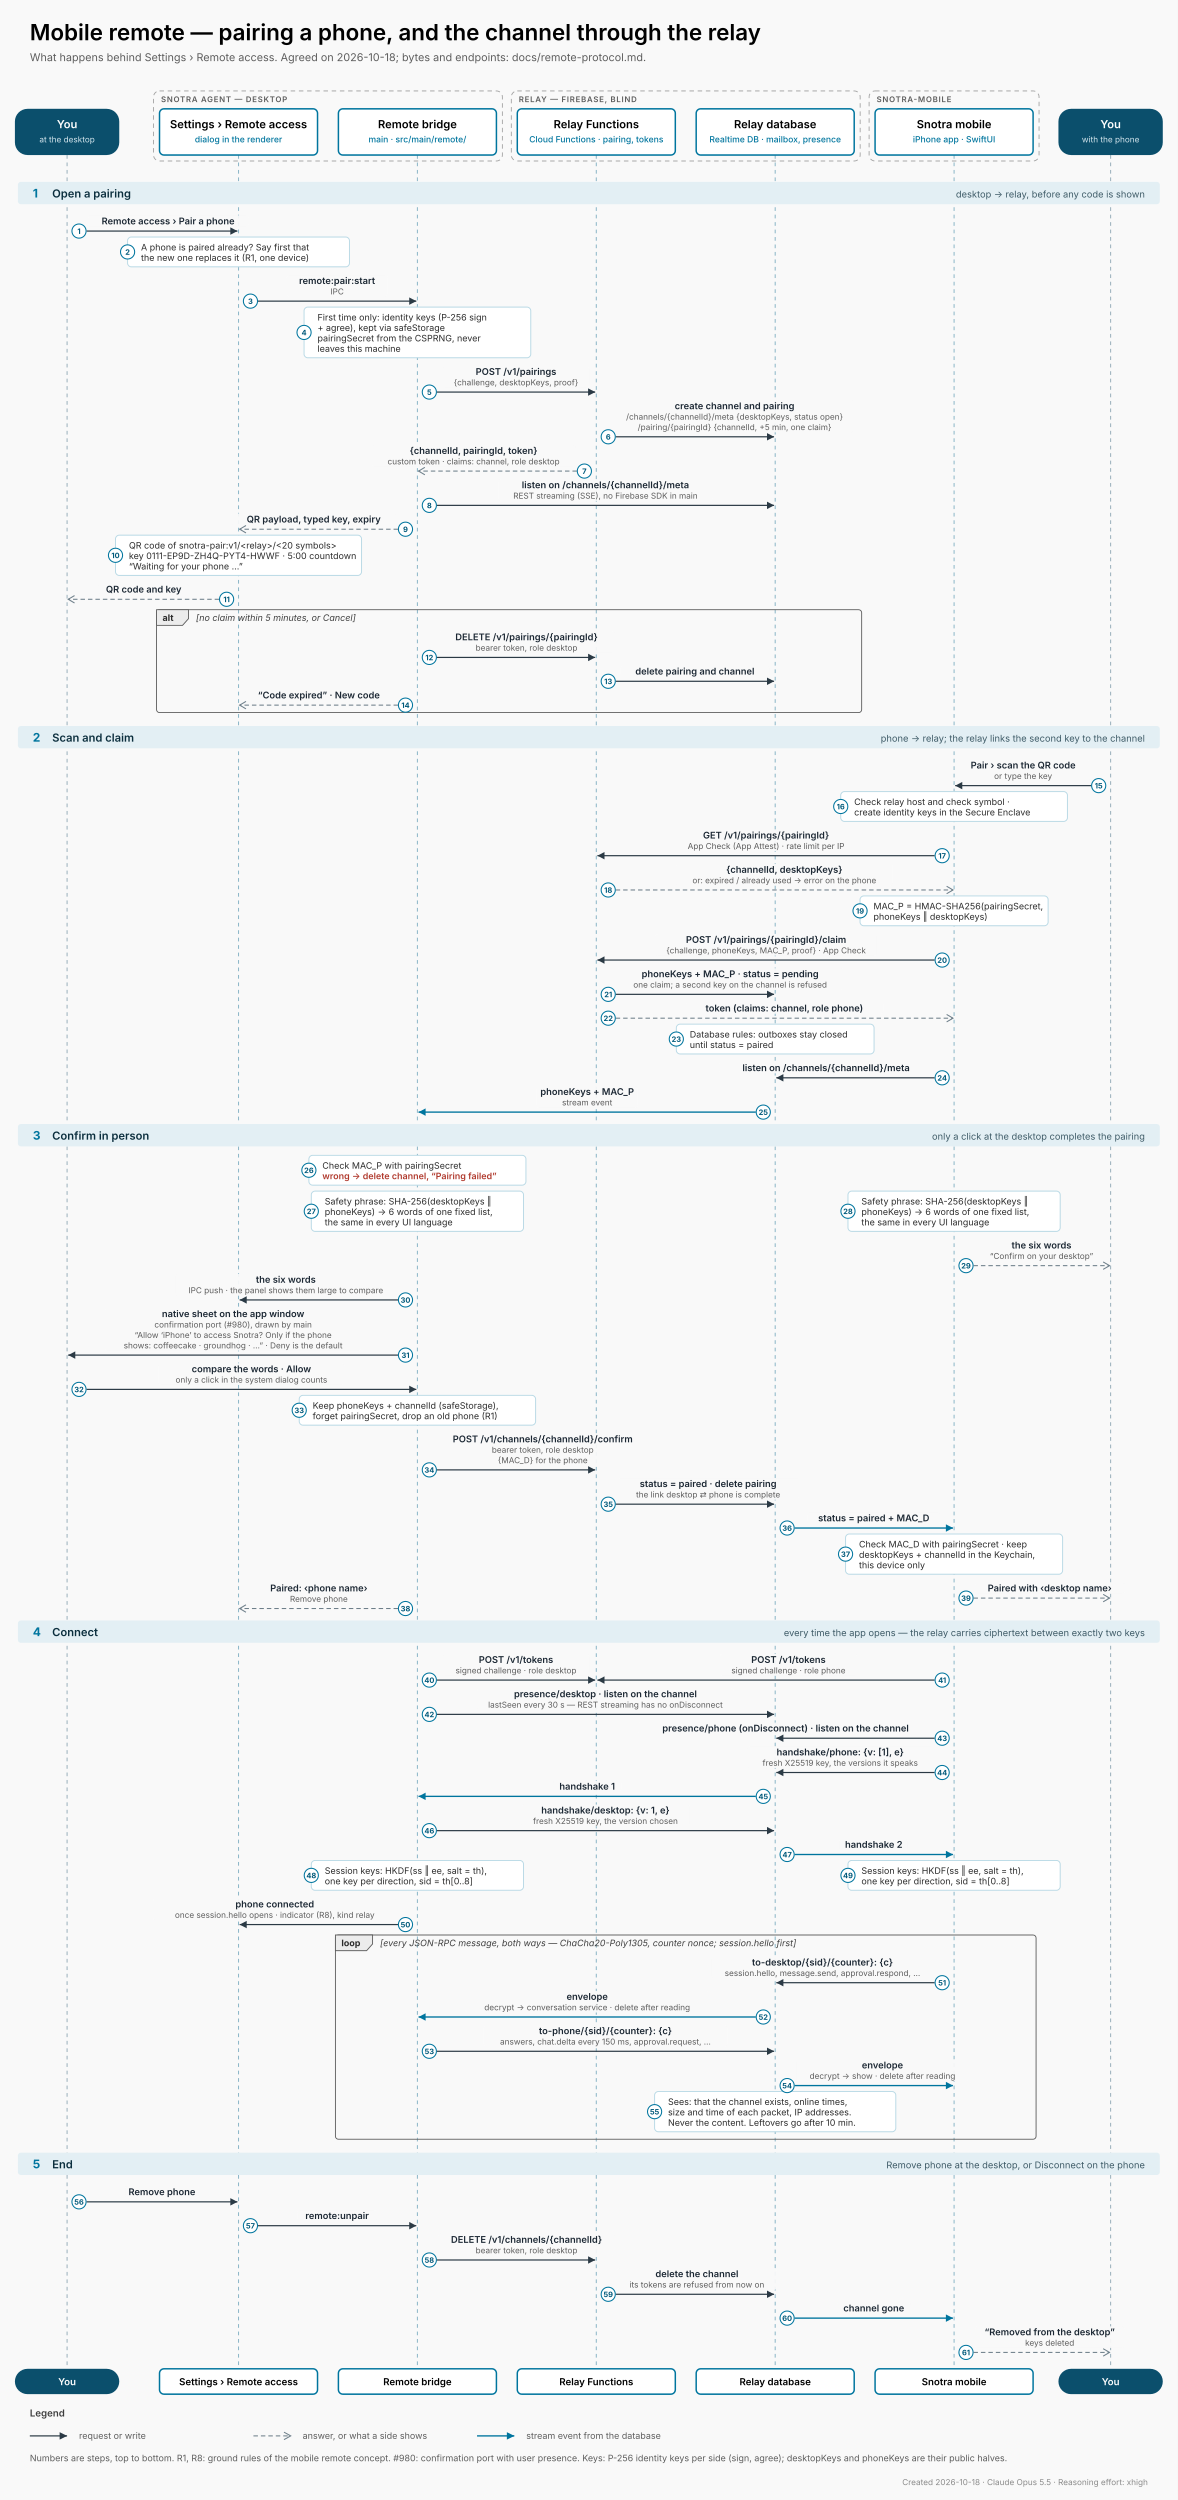
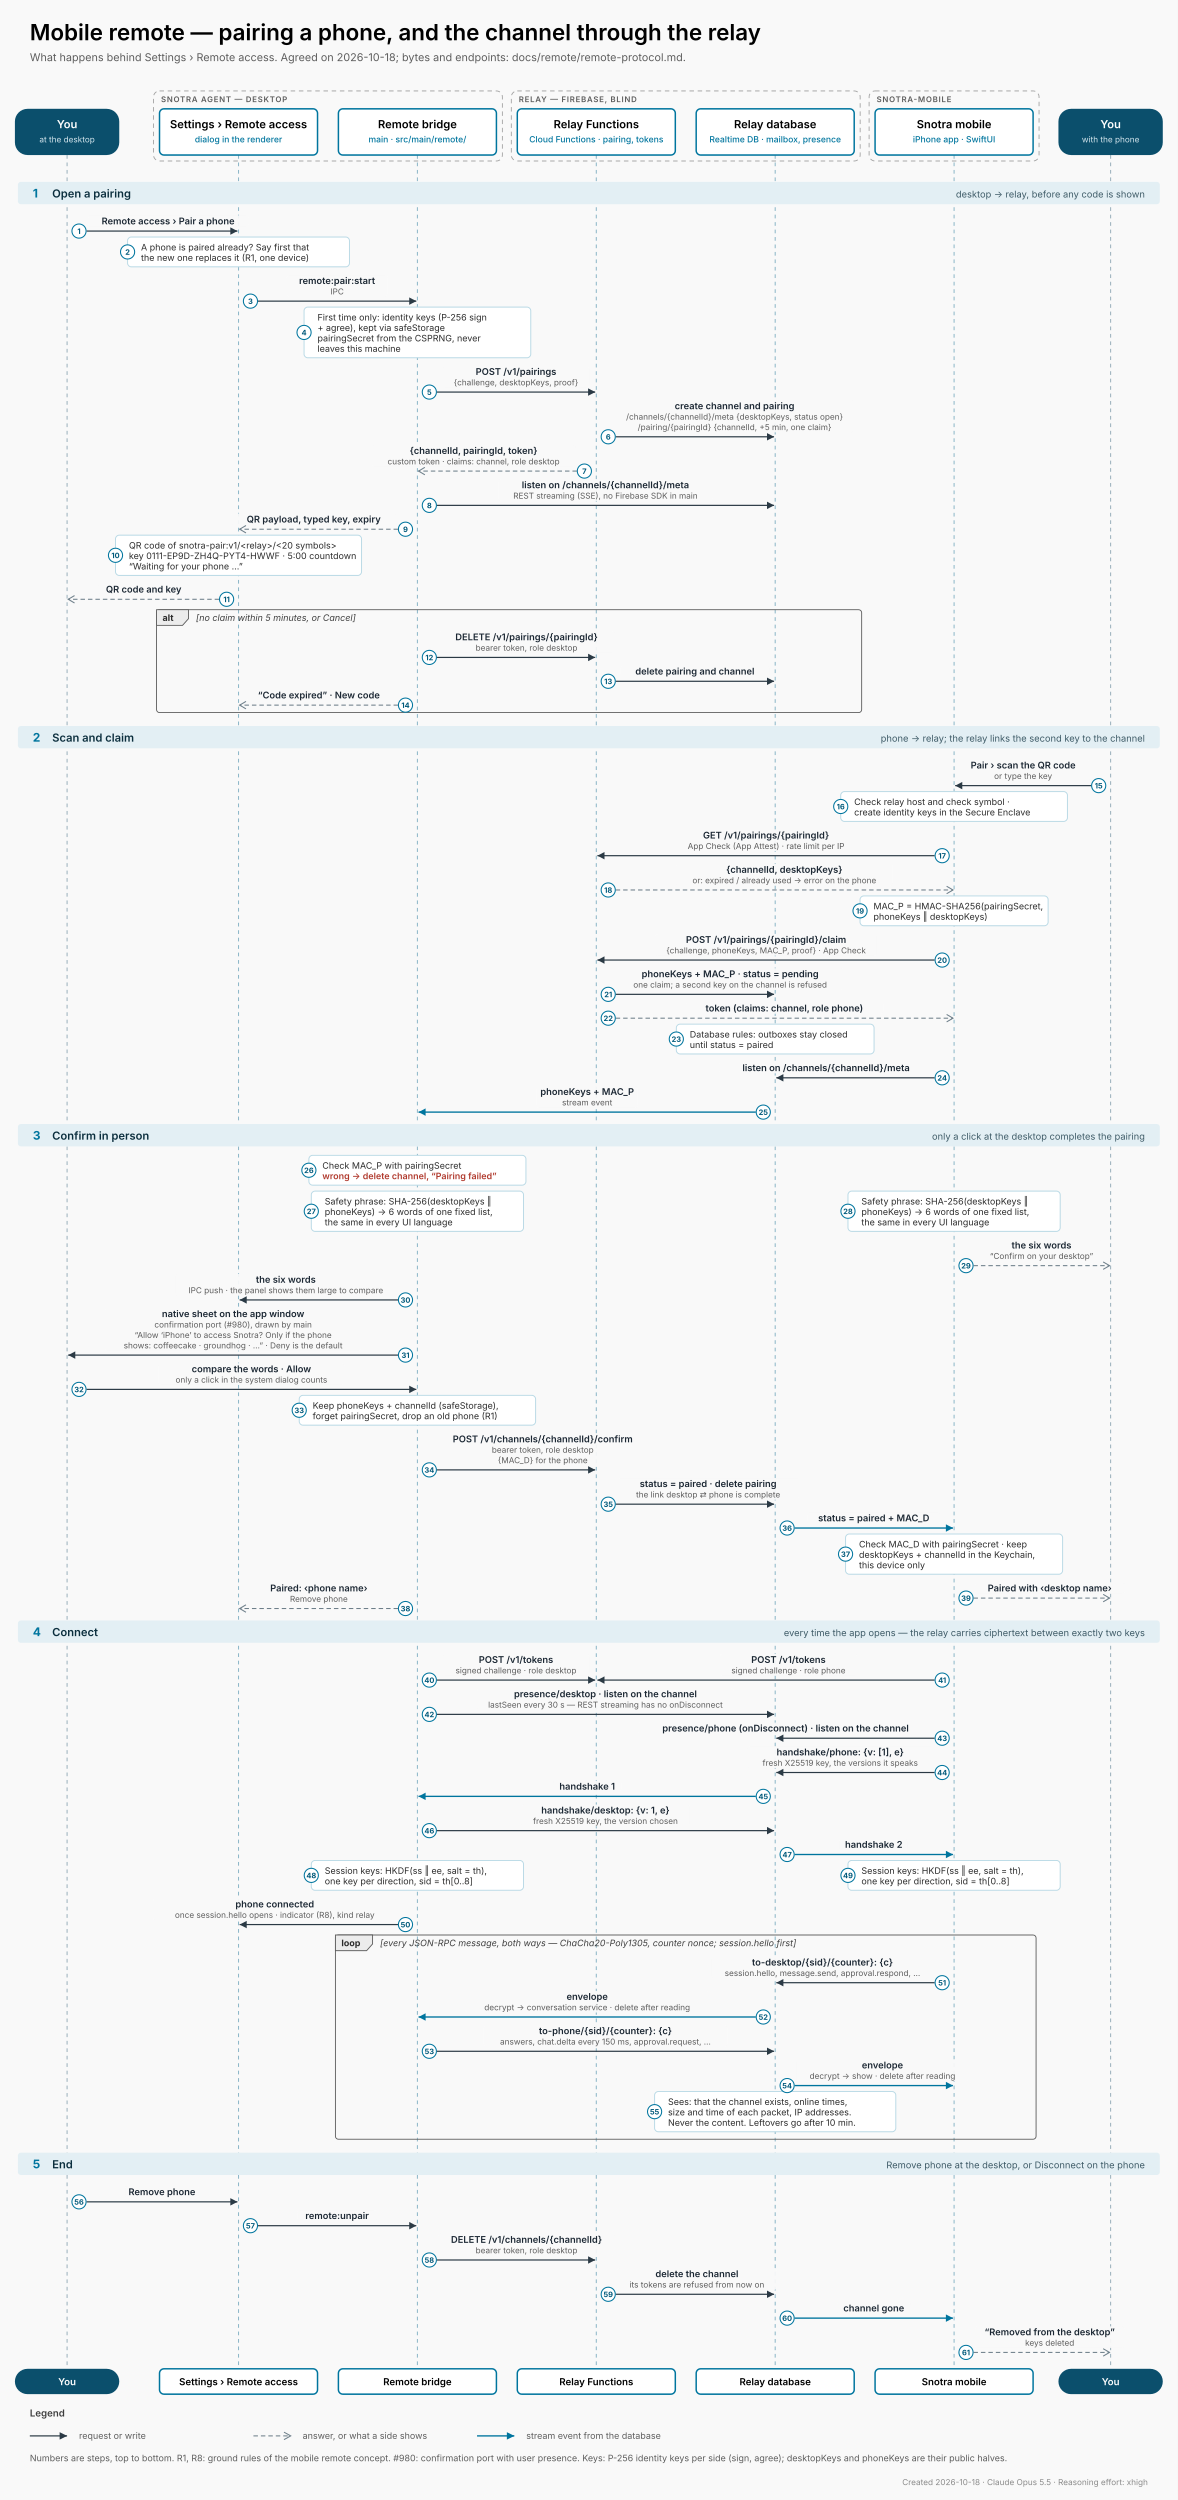
<svg xmlns="http://www.w3.org/2000/svg" viewBox="0 0 1580 3354" width="1580" height="3354" role="img" aria-labelledby="title desc">
  <style>
      text { font-family: Inter, -apple-system, BlinkMacSystemFont, "Segoe UI", sans-serif; }
      .canvas { fill: #F9F9F9; }
      .page-title { fill: #000000; font-size: 30px; font-weight: 600; }
      .page-sub { fill: #5C5C5C; font-size: 14.5px; }
      .group { fill: none; stroke: #A3A3A3; stroke-width: 1.2; stroke-dasharray: 6 5; }
      .group-l { fill: #5C5C5C; font-size: 10.5px; font-weight: 600; letter-spacing: 1px; }
      .hdr { fill: #FFFFFF; stroke: #00759E; stroke-width: 2; }
      .hdr-p { fill: #0B4F6C; }
      .hdr-n { fill: #000000; font-size: 15px; font-weight: 600; text-anchor: middle; }
      .hdr-s { fill: #00759E; font-size: 11.5px; font-weight: 500; text-anchor: middle; }
      .hdr-pn { fill: #FFFFFF; font-size: 15px; font-weight: 600; text-anchor: middle; }
      .hdr-ps { fill: #D5E6EE; font-size: 11px; text-anchor: middle; }
      .hdr-small { font-size: 13px; }
      .life { stroke: #8FB8C9; stroke-width: 1.4; stroke-dasharray: 5 5; }
      .life-p { stroke: #9DB2BD; }
      .phase { fill: #E3EFF4; }
      .phase-n { fill: #00759E; font-size: 16px; font-weight: 700; }
      .phase-t { fill: #0B2E3D; font-size: 15px; font-weight: 600; }
      .phase-s { fill: #3D5A66; font-size: 12.5px; }
      .m-req { stroke: #2B3A45; stroke-width: 1.6; }
      .m-ret { stroke: #6E7F8A; stroke-width: 1.4; stroke-dasharray: 6 4; fill: none; }
      .m-evt { stroke: #00759E; stroke-width: 1.8; }
      .m-prop { stroke: #B26B00; stroke-width: 1.6; stroke-dasharray: 6 4; }
      .m-err { stroke: #C0392B; stroke-width: 1.6; }
      .head-open { stroke-dasharray: none; fill: none; }
      .m-req-head { fill: #2B3A45; }
      .m-evt-head { fill: #00759E; }
      .m-prop-head { fill: #B26B00; }
      .m-err-head { fill: #C0392B; }
      .label-bg { fill: #F9F9F9; opacity: 0.94; }
      .lbl { fill: #1B2733; font-size: 12.5px; font-weight: 600; }
      .lbl-sub { fill: #5C5C5C; font-size: 11px; }
      .lbl-prop { fill: #9A5C00; font-size: 11px; font-weight: 600; }
      .note { fill: #FFFFFF; stroke: #B9D9E5; stroke-width: 1.3; }
      .note-prop { fill: #FFF7EA; stroke: #D08A1E; stroke-dasharray: 5 3; }
      .note-t { fill: #2B2B2B; font-size: 12px; }
      .note-err { fill: #B03A2E; font-size: 12px; font-weight: 600; }
      .note-prop-t { fill: #9A5C00; font-size: 12px; font-weight: 600; }
      .prop-pill { fill: #FFF7EA; stroke: #D08A1E; stroke-width: 1; }
      .prop-tag { fill: #B26B00; font-size: 8.5px; font-weight: 700; letter-spacing: 0.8px; }
      .badge { fill: #FFFFFF; stroke: #00759E; stroke-width: 1.4; }
      .badge-prop { stroke: #D08A1E; }
      .badge-err { stroke: #C0392B; }
      .badge-n { fill: #00597A; font-size: 10px; font-weight: 700; text-anchor: middle; }
      .frame { fill: none; stroke: #5C5C5C; stroke-width: 1.2; }
      .frame-tag { fill: #ECECEC; stroke: #5C5C5C; stroke-width: 1.2; }
      .frame-k { fill: #2B2B2B; font-size: 12px; font-weight: 700; }
      .frame-g { fill: #3D3D3D; font-size: 12px; font-style: italic; }
      .legend-h { fill: #3D3D3D; font-size: 13px; font-weight: 600; }
      .legend-t { fill: #5C5C5C; font-size: 12px; }
      .stamp { fill: #8A8A8A; font-size: 11px; text-anchor: end; }
  </style>
  <rect class="canvas" x="0" y="0" width="1580" height="3354" />
  <text class="page-title" x="40" y="54">Mobile remote — pairing a phone, and the channel through the relay</text>
-   <text class="page-sub" x="40" y="82">What happens behind Settings › Remote access. Agreed on 2026-10-18; bytes and endpoints: docs/remote-protocol.md.</text>
+   <text class="page-sub" x="40" y="82">What happens behind Settings › Remote access. Agreed on 2026-10-18; bytes and endpoints: docs/remote/remote-protocol.md.</text>
  <rect class="group" x="206" y="122" width="468" height="94" rx="8" />
  <text class="group-l" x="216" y="137">SNOTRA AGENT — DESKTOP</text>
  <rect class="group" x="686" y="122" width="468" height="94" rx="8" />
  <text class="group-l" x="696" y="137">RELAY — FIREBASE, BLIND</text>
  <rect class="group" x="1166" y="122" width="228" height="94" rx="8" />
  <text class="group-l" x="1176" y="137">SNOTRA-MOBILE</text>
  <line class="life life-p" x1="90" y1="208" x2="90" y2="3178" />
  <line class="life" x1="320" y1="208" x2="320" y2="3178" />
  <line class="life" x1="560" y1="208" x2="560" y2="3178" />
  <line class="life" x1="800" y1="208" x2="800" y2="3178" />
  <line class="life" x1="1040" y1="208" x2="1040" y2="3178" />
  <line class="life" x1="1280" y1="208" x2="1280" y2="3178" />
  <line class="life life-p" x1="1490" y1="208" x2="1490" y2="3178" />
  <rect class="frame" x="210" y="818" width="946" height="138" rx="4" />
  <path class="frame-tag" d="M210 818 h42.88 v12 l-8 9 h-34.88 z" />
  <rect class="frame" x="450" y="2596" width="940" height="274" rx="4" />
  <path class="frame-tag" d="M450 2596 h49.84 v12 l-8 9 h-41.84 z" />
  <rect class="hdr-p" x="20" y="146" width="140" height="62" rx="17" />
  <text class="hdr-pn" x="90" y="172">You</text>
  <text class="hdr-ps" x="90" y="191">at the desktop</text>
  <rect class="hdr" x="214" y="146" width="212" height="62" rx="6" />
  <text class="hdr-n" x="320" y="172">Settings › Remote access</text>
  <text class="hdr-s" x="320" y="191">dialog in the renderer</text>
  <rect class="hdr" x="454" y="146" width="212" height="62" rx="6" />
  <text class="hdr-n" x="560" y="172">Remote bridge</text>
  <text class="hdr-s" x="560" y="191">main · src/main/remote/</text>
  <rect class="hdr" x="694" y="146" width="212" height="62" rx="6" />
  <text class="hdr-n" x="800" y="172">Relay Functions</text>
  <text class="hdr-s" x="800" y="191">Cloud Functions · pairing, tokens</text>
  <rect class="hdr" x="934" y="146" width="212" height="62" rx="6" />
  <text class="hdr-n" x="1040" y="172">Relay database</text>
  <text class="hdr-s" x="1040" y="191">Realtime DB · mailbox, presence</text>
  <rect class="hdr" x="1174" y="146" width="212" height="62" rx="6" />
  <text class="hdr-n" x="1280" y="172">Snotra mobile</text>
  <text class="hdr-s" x="1280" y="191">iPhone app · SwiftUI</text>
  <rect class="hdr-p" x="1420" y="146" width="140" height="62" rx="17" />
  <text class="hdr-pn" x="1490" y="172">You</text>
  <text class="hdr-ps" x="1490" y="191">with the phone</text>
  <rect class="phase" x="24" y="244" width="1532" height="30" rx="4" />
  <text class="phase-n" x="44" y="265">1</text>
  <text class="phase-t" x="70" y="265">Open a pairing</text>
  <text class="phase-s" x="1536" y="265" text-anchor="end">desktop → relay, before any code is shown</text>
  <line class="m-req" x1="116" y1="310" x2="318.5" y2="310" />
  <polygon class="head m-req-head" points="318.5,310 309,305 309,315" />
  <rect class="label-bg" x="118" y="289" width="215" height="15" rx="3" />
  <text class="lbl" x="225.5" y="301" text-anchor="middle">Remote access › Pair a phone</text>
  <rect class="note" x="171.16" y="318" width="297.68" height="40" rx="5" />
  <text class="note-t" x="189.16" y="336">A phone is paired already? Say first that</text>
  <text class="note-t" x="189.16" y="350">the new one replaces it (R1, one device)</text>
  <line class="m-req" x1="346" y1="404" x2="558.5" y2="404" />
  <polygon class="head m-req-head" points="558.5,404 549,399 549,409" />
  <rect class="label-bg" x="384.625" y="369" width="135.25" height="29" rx="3" />
  <text class="lbl" x="452.25" y="381" text-anchor="middle">remote:pair:start</text>
  <text class="lbl-sub" x="452.25" y="395" text-anchor="middle">IPC</text>
  <rect class="note" x="407.92" y="412" width="304.16" height="68" rx="5" />
  <text class="note-t" x="425.92" y="430">First time only: identity keys (P-256 sign</text>
  <text class="note-t" x="425.92" y="444">+ agree), kept via safeStorage</text>
  <text class="note-t" x="425.92" y="458">pairingSecret from the CSPRNG, never</text>
  <text class="note-t" x="425.92" y="472">leaves this machine</text>
  <line class="m-req" x1="586" y1="526" x2="798.5" y2="526" />
  <polygon class="head m-req-head" points="798.5,526 789,521 789,531" />
  <rect class="label-bg" x="594.18" y="491" width="196.14" height="29" rx="3" />
  <text class="lbl" x="692.25" y="503" text-anchor="middle">POST /v1/pairings</text>
  <text class="lbl-sub" x="692.25" y="517" text-anchor="middle">{challenge, desktopKeys, proof}</text>
  <line class="m-req" x1="826" y1="586" x2="1038.5" y2="586" />
  <polygon class="head m-req-head" points="1038.5,586 1029,581 1029,591" />
  <rect class="label-bg" x="826" y="537" width="318.94" height="43" rx="3" />
  <text class="lbl" x="985.47" y="549" text-anchor="middle">create channel and pairing</text>
  <text class="lbl-sub" x="985.47" y="563" text-anchor="middle">/channels/{channelId}/meta {desktopKeys, status open}</text>
  <text class="lbl-sub" x="985.47" y="577" text-anchor="middle">/pairing/{pairingId} {channelId, +5 min, one claim}</text>
  <line class="m-ret" x1="774" y1="632" x2="561.5" y2="632" />
  <polyline class="m-ret head-open" points="570,627 561.5,632 570,637" />
  <rect class="label-bg" x="498.64" y="597" width="273.36" height="29" rx="3" />
  <text class="lbl" x="635.32" y="609" text-anchor="middle">{channelId, pairingId, token}</text>
  <text class="lbl-sub" x="635.32" y="623" text-anchor="middle">custom token · claims: channel, role desktop</text>
  <line class="m-req" x1="586" y1="678" x2="1038.5" y2="678" />
  <polygon class="head m-req-head" points="1038.5,678 1029,673 1029,683" />
  <rect class="label-bg" x="668.5" y="643" width="287.5" height="29" rx="3" />
  <text class="lbl" x="812.25" y="655" text-anchor="middle">listen on /channels/{channelId}/meta</text>
  <text class="lbl-sub" x="812.25" y="669" text-anchor="middle">REST streaming (SSE), no Firebase SDK in main</text>
  <line class="m-ret" x1="534" y1="710" x2="321.5" y2="710" />
  <polyline class="m-ret head-open" points="330,705 321.5,710 330,715" />
  <rect class="label-bg" x="309.75" y="689" width="222.25" height="15" rx="3" />
  <text class="lbl" x="420.875" y="701" text-anchor="middle">QR payload, typed key, expiry</text>
  <rect class="note" x="154.96" y="718" width="330.08" height="54" rx="5" />
  <text class="note-t" x="172.96" y="736">QR code of snotra-pair:v1/&lt;relay&gt;/&lt;20 symbols&gt;</text>
  <text class="note-t" x="172.96" y="750">key 0111-EP9D-ZH4Q-PYT4-HWWF · 5:00 countdown</text>
  <text class="note-t" x="172.96" y="764">“Waiting for your phone …”</text>
  <line class="m-ret" x1="294" y1="804" x2="91.5" y2="804" />
  <polyline class="m-ret head-open" points="100,799 91.5,804 100,809" />
  <rect class="label-bg" x="132.375" y="783" width="120.75" height="15" rx="3" />
  <text class="lbl" x="192.75" y="795" text-anchor="middle">QR code and key</text>
  <line class="m-req" x1="586" y1="882" x2="798.5" y2="882" />
  <polygon class="head m-req-head" points="798.5,882 789,877 789,887" />
  <rect class="label-bg" x="588" y="847" width="236.75" height="29" rx="3" />
  <text class="lbl" x="706.375" y="859" text-anchor="middle">DELETE /v1/pairings/{pairingId}</text>
  <text class="lbl-sub" x="706.375" y="873" text-anchor="middle">bearer token, role desktop</text>
  <line class="m-req" x1="826" y1="914" x2="1038.5" y2="914" />
  <polygon class="head m-req-head" points="1038.5,914 1029,909 1029,919" />
  <rect class="label-bg" x="832" y="893" width="200.5" height="15" rx="3" />
  <text class="lbl" x="932.25" y="905" text-anchor="middle">delete pairing and channel</text>
  <line class="m-ret" x1="534" y1="946" x2="321.5" y2="946" />
  <polyline class="m-ret head-open" points="330,941 321.5,946 330,951" />
  <rect class="label-bg" x="331.125" y="925" width="193.25" height="15" rx="3" />
  <text class="lbl" x="427.75" y="937" text-anchor="middle">“Code expired” · New code</text>
  <text class="frame-k" x="218" y="833">alt</text>
  <text class="frame-g" x="262.88" y="833">[no claim within 5 minutes, or Cancel]</text>
  <rect class="phase" x="24" y="974" width="1532" height="30" rx="4" />
  <text class="phase-n" x="44" y="995">2</text>
  <text class="phase-t" x="70" y="995">Scan and claim</text>
  <text class="phase-s" x="1536" y="995" text-anchor="end">phone → relay; the relay links the second key to the channel</text>
  <line class="m-req" x1="1464" y1="1054" x2="1281.5" y2="1054" />
  <polygon class="head m-req-head" points="1281.5,1054 1291,1049 1291,1059" />
  <rect class="label-bg" x="1283.25" y="1019" width="178.75" height="29" rx="3" />
  <text class="lbl" x="1372.625" y="1031" text-anchor="middle">Pair › scan the QR code</text>
  <text class="lbl-sub" x="1372.625" y="1045" text-anchor="middle">or type the key</text>
  <rect class="note" x="1127.92" y="1062" width="304.16" height="40" rx="5" />
  <text class="note-t" x="1145.92" y="1080">Check relay host and check symbol ·</text>
  <text class="note-t" x="1145.92" y="1094">create identity keys in the Secure Enclave</text>
  <line class="m-req" x1="1254" y1="1148" x2="801.5" y2="1148" />
  <polygon class="head m-req-head" points="801.5,1148 811,1143 811,1153" />
  <rect class="label-bg" x="897.01" y="1113" width="261.48" height="29" rx="3" />
  <text class="lbl" x="1027.75" y="1125" text-anchor="middle">GET /v1/pairings/{pairingId}</text>
  <text class="lbl-sub" x="1027.75" y="1139" text-anchor="middle">App Check (App Attest) · rate limit per IP</text>
  <line class="m-ret" x1="826" y1="1194" x2="1278.5" y2="1194" />
  <polyline class="m-ret head-open" points="1270,1189 1278.5,1194 1270,1199" />
  <rect class="label-bg" x="906.66" y="1159" width="291.18" height="29" rx="3" />
  <text class="lbl" x="1052.25" y="1171" text-anchor="middle">{channelId, desktopKeys}</text>
  <text class="lbl-sub" x="1052.25" y="1185" text-anchor="middle">or: expired / already used → error on the phone</text>
  <rect class="note" x="1153.84" y="1202" width="252.32" height="40" rx="5" />
  <text class="note-t" x="1171.84" y="1220">MAC_P = HMAC-SHA256(pairingSecret,</text>
  <text class="note-t" x="1171.84" y="1234">  phoneKeys ‖ desktopKeys)</text>
  <line class="m-req" x1="1254" y1="1288" x2="801.5" y2="1288" />
  <polygon class="head m-req-head" points="801.5,1288 811,1283 811,1293" />
  <rect class="label-bg" x="879.19" y="1253" width="297.12" height="29" rx="3" />
  <text class="lbl" x="1027.75" y="1265" text-anchor="middle">POST /v1/pairings/{pairingId}/claim</text>
  <text class="lbl-sub" x="1027.75" y="1279" text-anchor="middle">{challenge, phoneKeys, MAC_P, proof} · App Check</text>
  <line class="m-req" x1="826" y1="1334" x2="1038.5" y2="1334" />
  <polygon class="head m-req-head" points="1038.5,1334 1029,1329 1029,1339" />
  <rect class="label-bg" x="828" y="1299" width="303.06" height="29" rx="3" />
  <text class="lbl" x="979.53" y="1311" text-anchor="middle">phoneKeys + MAC_P · status = pending</text>
  <text class="lbl-sub" x="979.53" y="1325" text-anchor="middle">one claim; a second key on the channel is refused</text>
  <line class="m-ret" x1="826" y1="1366" x2="1278.5" y2="1366" />
  <polyline class="m-ret head-open" points="1270,1361 1278.5,1366 1270,1371" />
  <rect class="label-bg" x="919.375" y="1345" width="265.75" height="15" rx="3" />
  <text class="lbl" x="1052.25" y="1357" text-anchor="middle">token (claims: channel, role phone)</text>
  <rect class="note" x="907.36" y="1374" width="265.28" height="40" rx="5" />
  <text class="note-t" x="925.36" y="1392">Database rules: outboxes stay closed</text>
  <text class="note-t" x="925.36" y="1406">until status = paired</text>
  <line class="m-req" x1="1254" y1="1446" x2="1041.5" y2="1446" />
  <polygon class="head m-req-head" points="1041.5,1446 1051,1441 1051,1451" />
  <rect class="label-bg" x="964.5" y="1425" width="287.5" height="15" rx="3" />
  <text class="lbl" x="1108.25" y="1437" text-anchor="middle">listen on /channels/{channelId}/meta</text>
  <line class="m-evt" x1="1014" y1="1492" x2="561.5" y2="1492" />
  <polygon class="head m-evt-head" points="561.5,1492 571,1487 571,1497" />
  <rect class="label-bg" x="720.125" y="1457" width="135.25" height="29" rx="3" />
  <text class="lbl" x="787.75" y="1469" text-anchor="middle">phoneKeys + MAC_P</text>
  <text class="lbl-sub" x="787.75" y="1483" text-anchor="middle">stream event</text>
  <rect class="phase" x="24" y="1508" width="1532" height="30" rx="4" />
  <text class="phase-n" x="44" y="1529">3</text>
  <text class="phase-t" x="70" y="1529">Confirm in person</text>
  <text class="phase-s" x="1536" y="1529" text-anchor="end">only a click at the desktop completes the pairing</text>
  <rect class="note" x="414.4" y="1550" width="291.2" height="40" rx="5" />
  <text class="note-t" x="432.4" y="1568">Check MAC_P with pairingSecret</text>
  <text class="note-err" x="432.4" y="1582">wrong → delete channel, “Pairing failed”</text>
  <rect class="note" x="417.64" y="1598" width="284.72" height="54" rx="5" />
  <text class="note-t" x="435.64" y="1616">Safety phrase: SHA-256(desktopKeys ‖</text>
  <text class="note-t" x="435.64" y="1630">phoneKeys) → 6 words of one fixed list,</text>
  <text class="note-t" x="435.64" y="1644">the same in every UI language</text>
  <rect class="note" x="1137.64" y="1598" width="284.72" height="54" rx="5" />
  <text class="note-t" x="1155.64" y="1616">Safety phrase: SHA-256(desktopKeys ‖</text>
  <text class="note-t" x="1155.64" y="1630">phoneKeys) → 6 words of one fixed list,</text>
  <text class="note-t" x="1155.64" y="1644">the same in every UI language</text>
  <line class="m-ret" x1="1306" y1="1698" x2="1488.5" y2="1698" />
  <polyline class="m-ret head-open" points="1480,1693 1488.5,1698 1480,1703" />
  <rect class="label-bg" x="1317" y="1663" width="160.5" height="29" rx="3" />
  <text class="lbl" x="1397.25" y="1675" text-anchor="middle">the six words</text>
  <text class="lbl-sub" x="1397.25" y="1689" text-anchor="middle">“Confirm on your desktop”</text>
  <line class="m-req" x1="534" y1="1744" x2="321.5" y2="1744" />
  <polygon class="head m-req-head" points="321.5,1744 331,1739 331,1749" />
  <rect class="label-bg" x="234.88" y="1709" width="297.12" height="29" rx="3" />
  <text class="lbl" x="383.44" y="1721" text-anchor="middle">the six words</text>
  <text class="lbl-sub" x="383.44" y="1735" text-anchor="middle">IPC push · the panel shows them large to compare</text>
  <line class="m-req" x1="534" y1="1818" x2="91.5" y2="1818" />
  <polygon class="head m-req-head" points="91.5,1818 101,1813 101,1823" />
  <rect class="label-bg" x="140.43" y="1755" width="344.64" height="57" rx="3" />
  <text class="lbl" x="312.75" y="1767" text-anchor="middle">native sheet on the app window</text>
  <text class="lbl-sub" x="312.75" y="1781" text-anchor="middle">confirmation port (#980), drawn by main</text>
  <text class="lbl-sub" x="312.75" y="1795" text-anchor="middle">“Allow ‘iPhone’ to access Snotra? Only if the phone</text>
  <text class="lbl-sub" x="312.75" y="1809" text-anchor="middle">shows: coffeecake · groundhog · …” · Deny is the default</text>
  <line class="m-req" x1="116" y1="1864" x2="558.5" y2="1864" />
  <polygon class="head m-req-head" points="558.5,1864 549,1859 549,1869" />
  <rect class="label-bg" x="212.45" y="1829" width="249.6" height="29" rx="3" />
  <text class="lbl" x="337.25" y="1841" text-anchor="middle">compare the words · Allow</text>
  <text class="lbl-sub" x="337.25" y="1855" text-anchor="middle">only a click in the system dialog counts</text>
  <rect class="note" x="401.44" y="1872" width="317.12" height="40" rx="5" />
  <text class="note-t" x="419.44" y="1890">Keep phoneKeys + channelId (safeStorage),</text>
  <text class="note-t" x="419.44" y="1904">forget pairingSecret, drop an old phone (R1)</text>
  <line class="m-req" x1="586" y1="1972" x2="798.5" y2="1972" />
  <polygon class="head m-req-head" points="798.5,1972 789,1967 789,1977" />
  <rect class="label-bg" x="588" y="1923" width="280.25" height="43" rx="3" />
  <text class="lbl" x="728.125" y="1935" text-anchor="middle">POST /v1/channels/{channelId}/confirm</text>
  <text class="lbl-sub" x="728.125" y="1949" text-anchor="middle">bearer token, role desktop</text>
  <text class="lbl-sub" x="728.125" y="1963" text-anchor="middle">{MAC_D} for the phone</text>
  <line class="m-req" x1="826" y1="2018" x2="1038.5" y2="2018" />
  <polygon class="head m-req-head" points="1038.5,2018 1029,2013 1029,2023" />
  <rect class="label-bg" x="828" y="1983" width="244" height="29" rx="3" />
  <text class="lbl" x="950" y="1995" text-anchor="middle">status = paired · delete pairing</text>
  <text class="lbl-sub" x="950" y="2009" text-anchor="middle">the link desktop ⇄ phone is complete</text>
  <line class="m-evt" x1="1066" y1="2050" x2="1278.5" y2="2050" />
  <polygon class="head m-evt-head" points="1278.5,2050 1269,2045 1269,2055" />
  <rect class="label-bg" x="1082.875" y="2029" width="178.75" height="15" rx="3" />
  <text class="lbl" x="1172.25" y="2041" text-anchor="middle">status = paired + MAC_D</text>
  <rect class="note" x="1134.4" y="2058" width="291.2" height="54" rx="5" />
  <text class="note-t" x="1152.4" y="2076">Check MAC_D with pairingSecret · keep</text>
  <text class="note-t" x="1152.4" y="2090">desktopKeys + channelId in the Keychain,</text>
  <text class="note-t" x="1152.4" y="2104">this device only</text>
  <line class="m-ret" x1="534" y1="2158" x2="321.5" y2="2158" />
  <polyline class="m-ret head-open" points="330,2153 321.5,2158 330,2163" />
  <rect class="label-bg" x="349.25" y="2123" width="157" height="29" rx="3" />
  <text class="lbl" x="427.75" y="2135" text-anchor="middle">Paired: ‹phone name›</text>
  <text class="lbl-sub" x="427.75" y="2149" text-anchor="middle">Remove phone</text>
  <line class="m-ret" x1="1306" y1="2144" x2="1488.5" y2="2144" />
  <polyline class="m-ret head-open" points="1480,2139 1488.5,2144 1480,2149" />
  <rect class="label-bg" x="1308" y="2123" width="200.5" height="15" rx="3" />
  <text class="lbl" x="1408.25" y="2135" text-anchor="middle">Paired with ‹desktop name›</text>
  <rect class="phase" x="24" y="2174" width="1532" height="30" rx="4" />
  <text class="phase-n" x="44" y="2195">4</text>
  <text class="phase-t" x="70" y="2195">Connect</text>
  <text class="phase-s" x="1536" y="2195" text-anchor="end">every time the app opens — the relay carries ciphertext between exactly two keys</text>
  <line class="m-req" x1="586" y1="2254" x2="798.5" y2="2254" />
  <polygon class="head m-req-head" points="798.5,2254 789,2249 789,2259" />
  <rect class="label-bg" x="594.18" y="2219" width="196.14" height="29" rx="3" />
  <text class="lbl" x="692.25" y="2231" text-anchor="middle">POST /v1/tokens</text>
  <text class="lbl-sub" x="692.25" y="2245" text-anchor="middle">signed challenge · role desktop</text>
  <line class="m-req" x1="1254" y1="2254" x2="801.5" y2="2254" />
  <polygon class="head m-req-head" points="801.5,2254 811,2249 811,2259" />
  <rect class="label-bg" x="965.62" y="2219" width="184.26" height="29" rx="3" />
  <text class="lbl" x="1057.75" y="2231" text-anchor="middle">POST /v1/tokens</text>
  <text class="lbl-sub" x="1057.75" y="2245" text-anchor="middle">signed challenge · role phone</text>
  <line class="m-req" x1="586" y1="2300" x2="1038.5" y2="2300" />
  <polygon class="head m-req-head" points="1038.5,2300 1029,2295 1029,2305" />
  <rect class="label-bg" x="639.93" y="2265" width="344.64" height="29" rx="3" />
  <text class="lbl" x="812.25" y="2277" text-anchor="middle">presence/desktop · listen on the channel</text>
  <text class="lbl-sub" x="812.25" y="2291" text-anchor="middle">lastSeen every 30 s — REST streaming has no onDisconnect</text>
  <line class="m-req" x1="1254" y1="2332" x2="1041.5" y2="2332" />
  <polygon class="head m-req-head" points="1041.5,2332 1051,2327 1051,2337" />
  <rect class="label-bg" x="855.75" y="2311" width="396.25" height="15" rx="3" />
  <text class="lbl" x="1053.875" y="2323" text-anchor="middle">presence/phone (onDisconnect) · listen on the channel</text>
  <line class="m-req" x1="1254" y1="2378" x2="1041.5" y2="2378" />
  <polygon class="head m-req-head" points="1041.5,2378 1051,2373 1051,2383" />
  <rect class="label-bg" x="1002.4" y="2343" width="249.6" height="29" rx="3" />
  <text class="lbl" x="1127.2" y="2355" text-anchor="middle">handshake/phone: {v: [1], e}</text>
  <text class="lbl-sub" x="1127.2" y="2369" text-anchor="middle">fresh X25519 key, the versions it speaks</text>
  <line class="m-evt" x1="1014" y1="2410" x2="561.5" y2="2410" />
  <polygon class="head m-evt-head" points="561.5,2410 571,2405 571,2415" />
  <rect class="label-bg" x="741.875" y="2389" width="91.75" height="15" rx="3" />
  <text class="lbl" x="787.75" y="2401" text-anchor="middle">handshake 1</text>
  <line class="m-req" x1="586" y1="2456" x2="1038.5" y2="2456" />
  <polygon class="head m-req-head" points="1038.5,2456 1029,2451 1029,2461" />
  <rect class="label-bg" x="699.33" y="2421" width="225.84" height="29" rx="3" />
  <text class="lbl" x="812.25" y="2433" text-anchor="middle">handshake/desktop: {v: 1, e}</text>
  <text class="lbl-sub" x="812.25" y="2447" text-anchor="middle">fresh X25519 key, the version chosen</text>
  <line class="m-evt" x1="1066" y1="2488" x2="1278.5" y2="2488" />
  <polygon class="head m-evt-head" points="1278.5,2488 1269,2483 1269,2493" />
  <rect class="label-bg" x="1126.375" y="2467" width="91.75" height="15" rx="3" />
  <text class="lbl" x="1172.25" y="2479" text-anchor="middle">handshake 2</text>
  <rect class="note" x="417.64" y="2496" width="284.72" height="40" rx="5" />
  <text class="note-t" x="435.64" y="2514">Session keys: HKDF(ss ‖ ee, salt = th),</text>
  <text class="note-t" x="435.64" y="2528">one key per direction, sid = th[0..8]</text>
  <rect class="note" x="1137.64" y="2496" width="284.72" height="40" rx="5" />
  <text class="note-t" x="1155.64" y="2514">Session keys: HKDF(ss ‖ ee, salt = th),</text>
  <text class="note-t" x="1155.64" y="2528">one key per direction, sid = th[0..8]</text>
  <line class="m-req" x1="534" y1="2582" x2="321.5" y2="2582" />
  <polygon class="head m-req-head" points="321.5,2582 331,2577 331,2587" />
  <rect class="label-bg" x="205.18" y="2547" width="326.82" height="29" rx="3" />
  <text class="lbl" x="368.59" y="2559" text-anchor="middle">phone connected</text>
  <text class="lbl-sub" x="368.59" y="2573" text-anchor="middle">once session.hello opens · indicator (R8), kind relay</text>
  <line class="m-req" x1="1254" y1="2660" x2="1041.5" y2="2660" />
  <polygon class="head m-req-head" points="1041.5,2660 1051,2655 1051,2665" />
  <rect class="label-bg" x="954.88" y="2625" width="297.12" height="29" rx="3" />
  <text class="lbl" x="1103.44" y="2637" text-anchor="middle">to-desktop/{sid}/{counter}: {c}</text>
  <text class="lbl-sub" x="1103.44" y="2651" text-anchor="middle">session.hello, message.send, approval.respond, …</text>
  <line class="m-evt" x1="1014" y1="2706" x2="561.5" y2="2706" />
  <polygon class="head m-evt-head" points="561.5,2706 571,2701 571,2711" />
  <rect class="label-bg" x="624.34" y="2671" width="326.82" height="29" rx="3" />
  <text class="lbl" x="787.75" y="2683" text-anchor="middle">envelope</text>
  <text class="lbl-sub" x="787.75" y="2697" text-anchor="middle">decrypt → conversation service · delete after reading</text>
  <line class="m-req" x1="586" y1="2752" x2="1038.5" y2="2752" />
  <polygon class="head m-req-head" points="1038.5,2752 1029,2747 1029,2757" />
  <rect class="label-bg" x="648.84" y="2717" width="326.82" height="29" rx="3" />
  <text class="lbl" x="812.25" y="2729" text-anchor="middle">to-phone/{sid}/{counter}: {c}</text>
  <text class="lbl-sub" x="812.25" y="2743" text-anchor="middle">answers, chat.delta every 150 ms, approval.request, …</text>
  <line class="m-evt" x1="1066" y1="2798" x2="1278.5" y2="2798" />
  <polygon class="head m-evt-head" points="1278.5,2798 1269,2793 1269,2803" />
  <rect class="label-bg" x="1068" y="2763" width="231.78" height="29" rx="3" />
  <text class="lbl" x="1183.89" y="2775" text-anchor="middle">envelope</text>
  <text class="lbl-sub" x="1183.89" y="2789" text-anchor="middle">decrypt → show · delete after reading</text>
  <rect class="note" x="878.2" y="2806" width="323.6" height="54" rx="5" />
  <text class="note-t" x="896.2" y="2824">Sees: that the channel exists, online times,</text>
  <text class="note-t" x="896.2" y="2838">size and time of each packet, IP addresses.</text>
  <text class="note-t" x="896.2" y="2852">Never the content. Leftovers go after 10 min.</text>
  <text class="frame-k" x="458" y="2611">loop</text>
  <text class="frame-g" x="509.84" y="2611">[every JSON-RPC message, both ways — ChaCha20-Poly1305, counter nonce; session.hello first]</text>
  <rect class="phase" x="24" y="2888" width="1532" height="30" rx="4" />
  <text class="phase-n" x="44" y="2909">5</text>
  <text class="phase-t" x="70" y="2909">End</text>
  <text class="phase-s" x="1536" y="2909" text-anchor="end">Remove phone at the desktop, or Disconnect on the phone</text>
  <line class="m-req" x1="116" y1="2954" x2="318.5" y2="2954" />
  <polygon class="head m-req-head" points="318.5,2954 309,2949 309,2959" />
  <rect class="label-bg" x="167.75" y="2933" width="99" height="15" rx="3" />
  <text class="lbl" x="217.25" y="2945" text-anchor="middle">Remove phone</text>
  <line class="m-req" x1="346" y1="2986" x2="558.5" y2="2986" />
  <polygon class="head m-req-head" points="558.5,2986 549,2981 549,2991" />
  <rect class="label-bg" x="399.125" y="2965" width="106.25" height="15" rx="3" />
  <text class="lbl" x="452.25" y="2977" text-anchor="middle">remote:unpair</text>
  <line class="m-req" x1="586" y1="3032" x2="798.5" y2="3032" />
  <polygon class="head m-req-head" points="798.5,3032 789,3027 789,3037" />
  <rect class="label-bg" x="588" y="2997" width="236.75" height="29" rx="3" />
  <text class="lbl" x="706.375" y="3009" text-anchor="middle">DELETE /v1/channels/{channelId}</text>
  <text class="lbl-sub" x="706.375" y="3023" text-anchor="middle">bearer token, role desktop</text>
  <line class="m-req" x1="826" y1="3078" x2="1038.5" y2="3078" />
  <polygon class="head m-req-head" points="1038.5,3078 1029,3073 1029,3083" />
  <rect class="label-bg" x="828" y="3043" width="213.96" height="29" rx="3" />
  <text class="lbl" x="934.98" y="3055" text-anchor="middle">delete the channel</text>
  <text class="lbl-sub" x="934.98" y="3069" text-anchor="middle">its tokens are refused from now on</text>
  <line class="m-evt" x1="1066" y1="3110" x2="1278.5" y2="3110" />
  <polygon class="head m-evt-head" points="1278.5,3110 1269,3105 1269,3115" />
  <rect class="label-bg" x="1122.75" y="3089" width="99" height="15" rx="3" />
  <text class="lbl" x="1172.25" y="3101" text-anchor="middle">channel gone</text>
  <line class="m-ret" x1="1306" y1="3156" x2="1488.5" y2="3156" />
  <polyline class="m-ret head-open" points="1480,3151 1488.5,3156 1480,3161" />
  <rect class="label-bg" x="1308" y="3121" width="200.5" height="29" rx="3" />
  <text class="lbl" x="1408.25" y="3133" text-anchor="middle">“Removed from the desktop”</text>
  <text class="lbl-sub" x="1408.25" y="3147" text-anchor="middle">keys deleted</text>
  <circle class="badge " cx="106" cy="310" r="9.5" />
  <text class="badge-n" x="106" y="313.8">1</text>
  <circle class="badge " cx="171.16" cy="338" r="9.5" />
  <text class="badge-n" x="171.16" y="341.8">2</text>
  <circle class="badge " cx="336" cy="404" r="9.5" />
  <text class="badge-n" x="336" y="407.8">3</text>
  <circle class="badge " cx="407.92" cy="446" r="9.5" />
  <text class="badge-n" x="407.92" y="449.8">4</text>
  <circle class="badge " cx="576" cy="526" r="9.5" />
  <text class="badge-n" x="576" y="529.8">5</text>
  <circle class="badge " cx="816" cy="586" r="9.5" />
  <text class="badge-n" x="816" y="589.8">6</text>
  <circle class="badge " cx="784" cy="632" r="9.5" />
  <text class="badge-n" x="784" y="635.8">7</text>
  <circle class="badge " cx="576" cy="678" r="9.5" />
  <text class="badge-n" x="576" y="681.8">8</text>
  <circle class="badge " cx="544" cy="710" r="9.5" />
  <text class="badge-n" x="544" y="713.8">9</text>
  <circle class="badge " cx="154.96" cy="745" r="9.5" />
  <text class="badge-n" x="154.96" y="748.8">10</text>
  <circle class="badge " cx="304" cy="804" r="9.5" />
  <text class="badge-n" x="304" y="807.8">11</text>
  <circle class="badge " cx="576" cy="882" r="9.5" />
  <text class="badge-n" x="576" y="885.8">12</text>
  <circle class="badge " cx="816" cy="914" r="9.5" />
  <text class="badge-n" x="816" y="917.8">13</text>
  <circle class="badge " cx="544" cy="946" r="9.5" />
  <text class="badge-n" x="544" y="949.8">14</text>
  <circle class="badge " cx="1474" cy="1054" r="9.5" />
  <text class="badge-n" x="1474" y="1057.8">15</text>
  <circle class="badge " cx="1127.92" cy="1082" r="9.5" />
  <text class="badge-n" x="1127.92" y="1085.8">16</text>
  <circle class="badge " cx="1264" cy="1148" r="9.5" />
  <text class="badge-n" x="1264" y="1151.8">17</text>
  <circle class="badge " cx="816" cy="1194" r="9.5" />
  <text class="badge-n" x="816" y="1197.8">18</text>
  <circle class="badge " cx="1153.84" cy="1222" r="9.5" />
  <text class="badge-n" x="1153.84" y="1225.8">19</text>
  <circle class="badge " cx="1264" cy="1288" r="9.5" />
  <text class="badge-n" x="1264" y="1291.8">20</text>
  <circle class="badge " cx="816" cy="1334" r="9.5" />
  <text class="badge-n" x="816" y="1337.8">21</text>
  <circle class="badge " cx="816" cy="1366" r="9.5" />
  <text class="badge-n" x="816" y="1369.8">22</text>
  <circle class="badge " cx="907.36" cy="1394" r="9.5" />
  <text class="badge-n" x="907.36" y="1397.8">23</text>
  <circle class="badge " cx="1264" cy="1446" r="9.5" />
  <text class="badge-n" x="1264" y="1449.8">24</text>
  <circle class="badge " cx="1024" cy="1492" r="9.5" />
  <text class="badge-n" x="1024" y="1495.8">25</text>
  <circle class="badge " cx="414.4" cy="1570" r="9.5" />
  <text class="badge-n" x="414.4" y="1573.8">26</text>
  <circle class="badge " cx="417.64" cy="1625" r="9.5" />
  <text class="badge-n" x="417.64" y="1628.8">27</text>
  <circle class="badge " cx="1137.64" cy="1625" r="9.5" />
  <text class="badge-n" x="1137.64" y="1628.8">28</text>
  <circle class="badge " cx="1296" cy="1698" r="9.5" />
  <text class="badge-n" x="1296" y="1701.8">29</text>
  <circle class="badge " cx="544" cy="1744" r="9.5" />
  <text class="badge-n" x="544" y="1747.8">30</text>
  <circle class="badge " cx="544" cy="1818" r="9.5" />
  <text class="badge-n" x="544" y="1821.8">31</text>
  <circle class="badge " cx="106" cy="1864" r="9.5" />
  <text class="badge-n" x="106" y="1867.8">32</text>
  <circle class="badge " cx="401.44" cy="1892" r="9.5" />
  <text class="badge-n" x="401.44" y="1895.8">33</text>
  <circle class="badge " cx="576" cy="1972" r="9.5" />
  <text class="badge-n" x="576" y="1975.8">34</text>
  <circle class="badge " cx="816" cy="2018" r="9.5" />
  <text class="badge-n" x="816" y="2021.8">35</text>
  <circle class="badge " cx="1056" cy="2050" r="9.5" />
  <text class="badge-n" x="1056" y="2053.8">36</text>
  <circle class="badge " cx="1134.4" cy="2085" r="9.5" />
  <text class="badge-n" x="1134.4" y="2088.8">37</text>
  <circle class="badge " cx="544" cy="2158" r="9.5" />
  <text class="badge-n" x="544" y="2161.8">38</text>
  <circle class="badge " cx="1296" cy="2144" r="9.5" />
  <text class="badge-n" x="1296" y="2147.8">39</text>
  <circle class="badge " cx="576" cy="2254" r="9.5" />
  <text class="badge-n" x="576" y="2257.8">40</text>
  <circle class="badge " cx="1264" cy="2254" r="9.5" />
  <text class="badge-n" x="1264" y="2257.8">41</text>
  <circle class="badge " cx="576" cy="2300" r="9.5" />
  <text class="badge-n" x="576" y="2303.8">42</text>
  <circle class="badge " cx="1264" cy="2332" r="9.5" />
  <text class="badge-n" x="1264" y="2335.8">43</text>
  <circle class="badge " cx="1264" cy="2378" r="9.5" />
  <text class="badge-n" x="1264" y="2381.8">44</text>
  <circle class="badge " cx="1024" cy="2410" r="9.5" />
  <text class="badge-n" x="1024" y="2413.8">45</text>
  <circle class="badge " cx="576" cy="2456" r="9.5" />
  <text class="badge-n" x="576" y="2459.8">46</text>
  <circle class="badge " cx="1056" cy="2488" r="9.5" />
  <text class="badge-n" x="1056" y="2491.8">47</text>
  <circle class="badge " cx="417.64" cy="2516" r="9.5" />
  <text class="badge-n" x="417.64" y="2519.8">48</text>
  <circle class="badge " cx="1137.64" cy="2516" r="9.5" />
  <text class="badge-n" x="1137.64" y="2519.8">49</text>
  <circle class="badge " cx="544" cy="2582" r="9.5" />
  <text class="badge-n" x="544" y="2585.8">50</text>
  <circle class="badge " cx="1264" cy="2660" r="9.5" />
  <text class="badge-n" x="1264" y="2663.8">51</text>
  <circle class="badge " cx="1024" cy="2706" r="9.5" />
  <text class="badge-n" x="1024" y="2709.8">52</text>
  <circle class="badge " cx="576" cy="2752" r="9.5" />
  <text class="badge-n" x="576" y="2755.8">53</text>
  <circle class="badge " cx="1056" cy="2798" r="9.5" />
  <text class="badge-n" x="1056" y="2801.8">54</text>
  <circle class="badge " cx="878.2" cy="2833" r="9.5" />
  <text class="badge-n" x="878.2" y="2836.8">55</text>
  <circle class="badge " cx="106" cy="2954" r="9.5" />
  <text class="badge-n" x="106" y="2957.8">56</text>
  <circle class="badge " cx="336" cy="2986" r="9.5" />
  <text class="badge-n" x="336" y="2989.8">57</text>
  <circle class="badge " cx="576" cy="3032" r="9.5" />
  <text class="badge-n" x="576" y="3035.8">58</text>
  <circle class="badge " cx="816" cy="3078" r="9.5" />
  <text class="badge-n" x="816" y="3081.8">59</text>
  <circle class="badge " cx="1056" cy="3110" r="9.5" />
  <text class="badge-n" x="1056" y="3113.8">60</text>
  <circle class="badge " cx="1296" cy="3156" r="9.5" />
  <text class="badge-n" x="1296" y="3159.8">61</text>
  <rect class="hdr-p" x="20" y="3178" width="140" height="34" rx="17" />
  <text class="hdr-pn hdr-small" x="90" y="3200">You</text>
  <rect class="hdr" x="214" y="3178" width="212" height="34" rx="6" />
  <text class="hdr-n hdr-small" x="320" y="3200">Settings › Remote access</text>
  <rect class="hdr" x="454" y="3178" width="212" height="34" rx="6" />
  <text class="hdr-n hdr-small" x="560" y="3200">Remote bridge</text>
  <rect class="hdr" x="694" y="3178" width="212" height="34" rx="6" />
  <text class="hdr-n hdr-small" x="800" y="3200">Relay Functions</text>
  <rect class="hdr" x="934" y="3178" width="212" height="34" rx="6" />
  <text class="hdr-n hdr-small" x="1040" y="3200">Relay database</text>
  <rect class="hdr" x="1174" y="3178" width="212" height="34" rx="6" />
  <text class="hdr-n hdr-small" x="1280" y="3200">Snotra mobile</text>
  <rect class="hdr-p" x="1420" y="3178" width="140" height="34" rx="17" />
  <text class="hdr-pn hdr-small" x="1490" y="3200">You</text>
  <text class="legend-h" x="40" y="3242">Legend</text>
  <line class="m-req" x1="40" y1="3268" x2="90" y2="3268" />
  <polygon class="head m-req-head" points="90,3268 80,3263 80,3273" />
  <text class="legend-t" x="106" y="3272">request or write</text>
  <line class="m-ret" x1="340" y1="3268" x2="390" y2="3268" />
  <polyline class="m-ret head-open" points="381,3263 390,3268 381,3273" />
  <text class="legend-t" x="406" y="3272">answer, or what a side shows</text>
  <line class="m-evt" x1="640" y1="3268" x2="690" y2="3268" />
  <polygon class="head m-evt-head" points="690,3268 680,3263 680,3273" />
  <text class="legend-t" x="706" y="3272">stream event from the database</text>
  <text class="legend-t" x="40" y="3302">Numbers are steps, top to bottom. R1, R8: ground rules of the mobile remote concept. #980: confirmation port with user presence. Keys: P-256 identity keys per side (sign, agree); desktopKeys and phoneKeys are their public halves.</text>
  <text class="stamp" x="1540" y="3334">Created 2026-10-18 · Claude Opus 5.5 · Reasoning effort: xhigh</text>
</svg>
